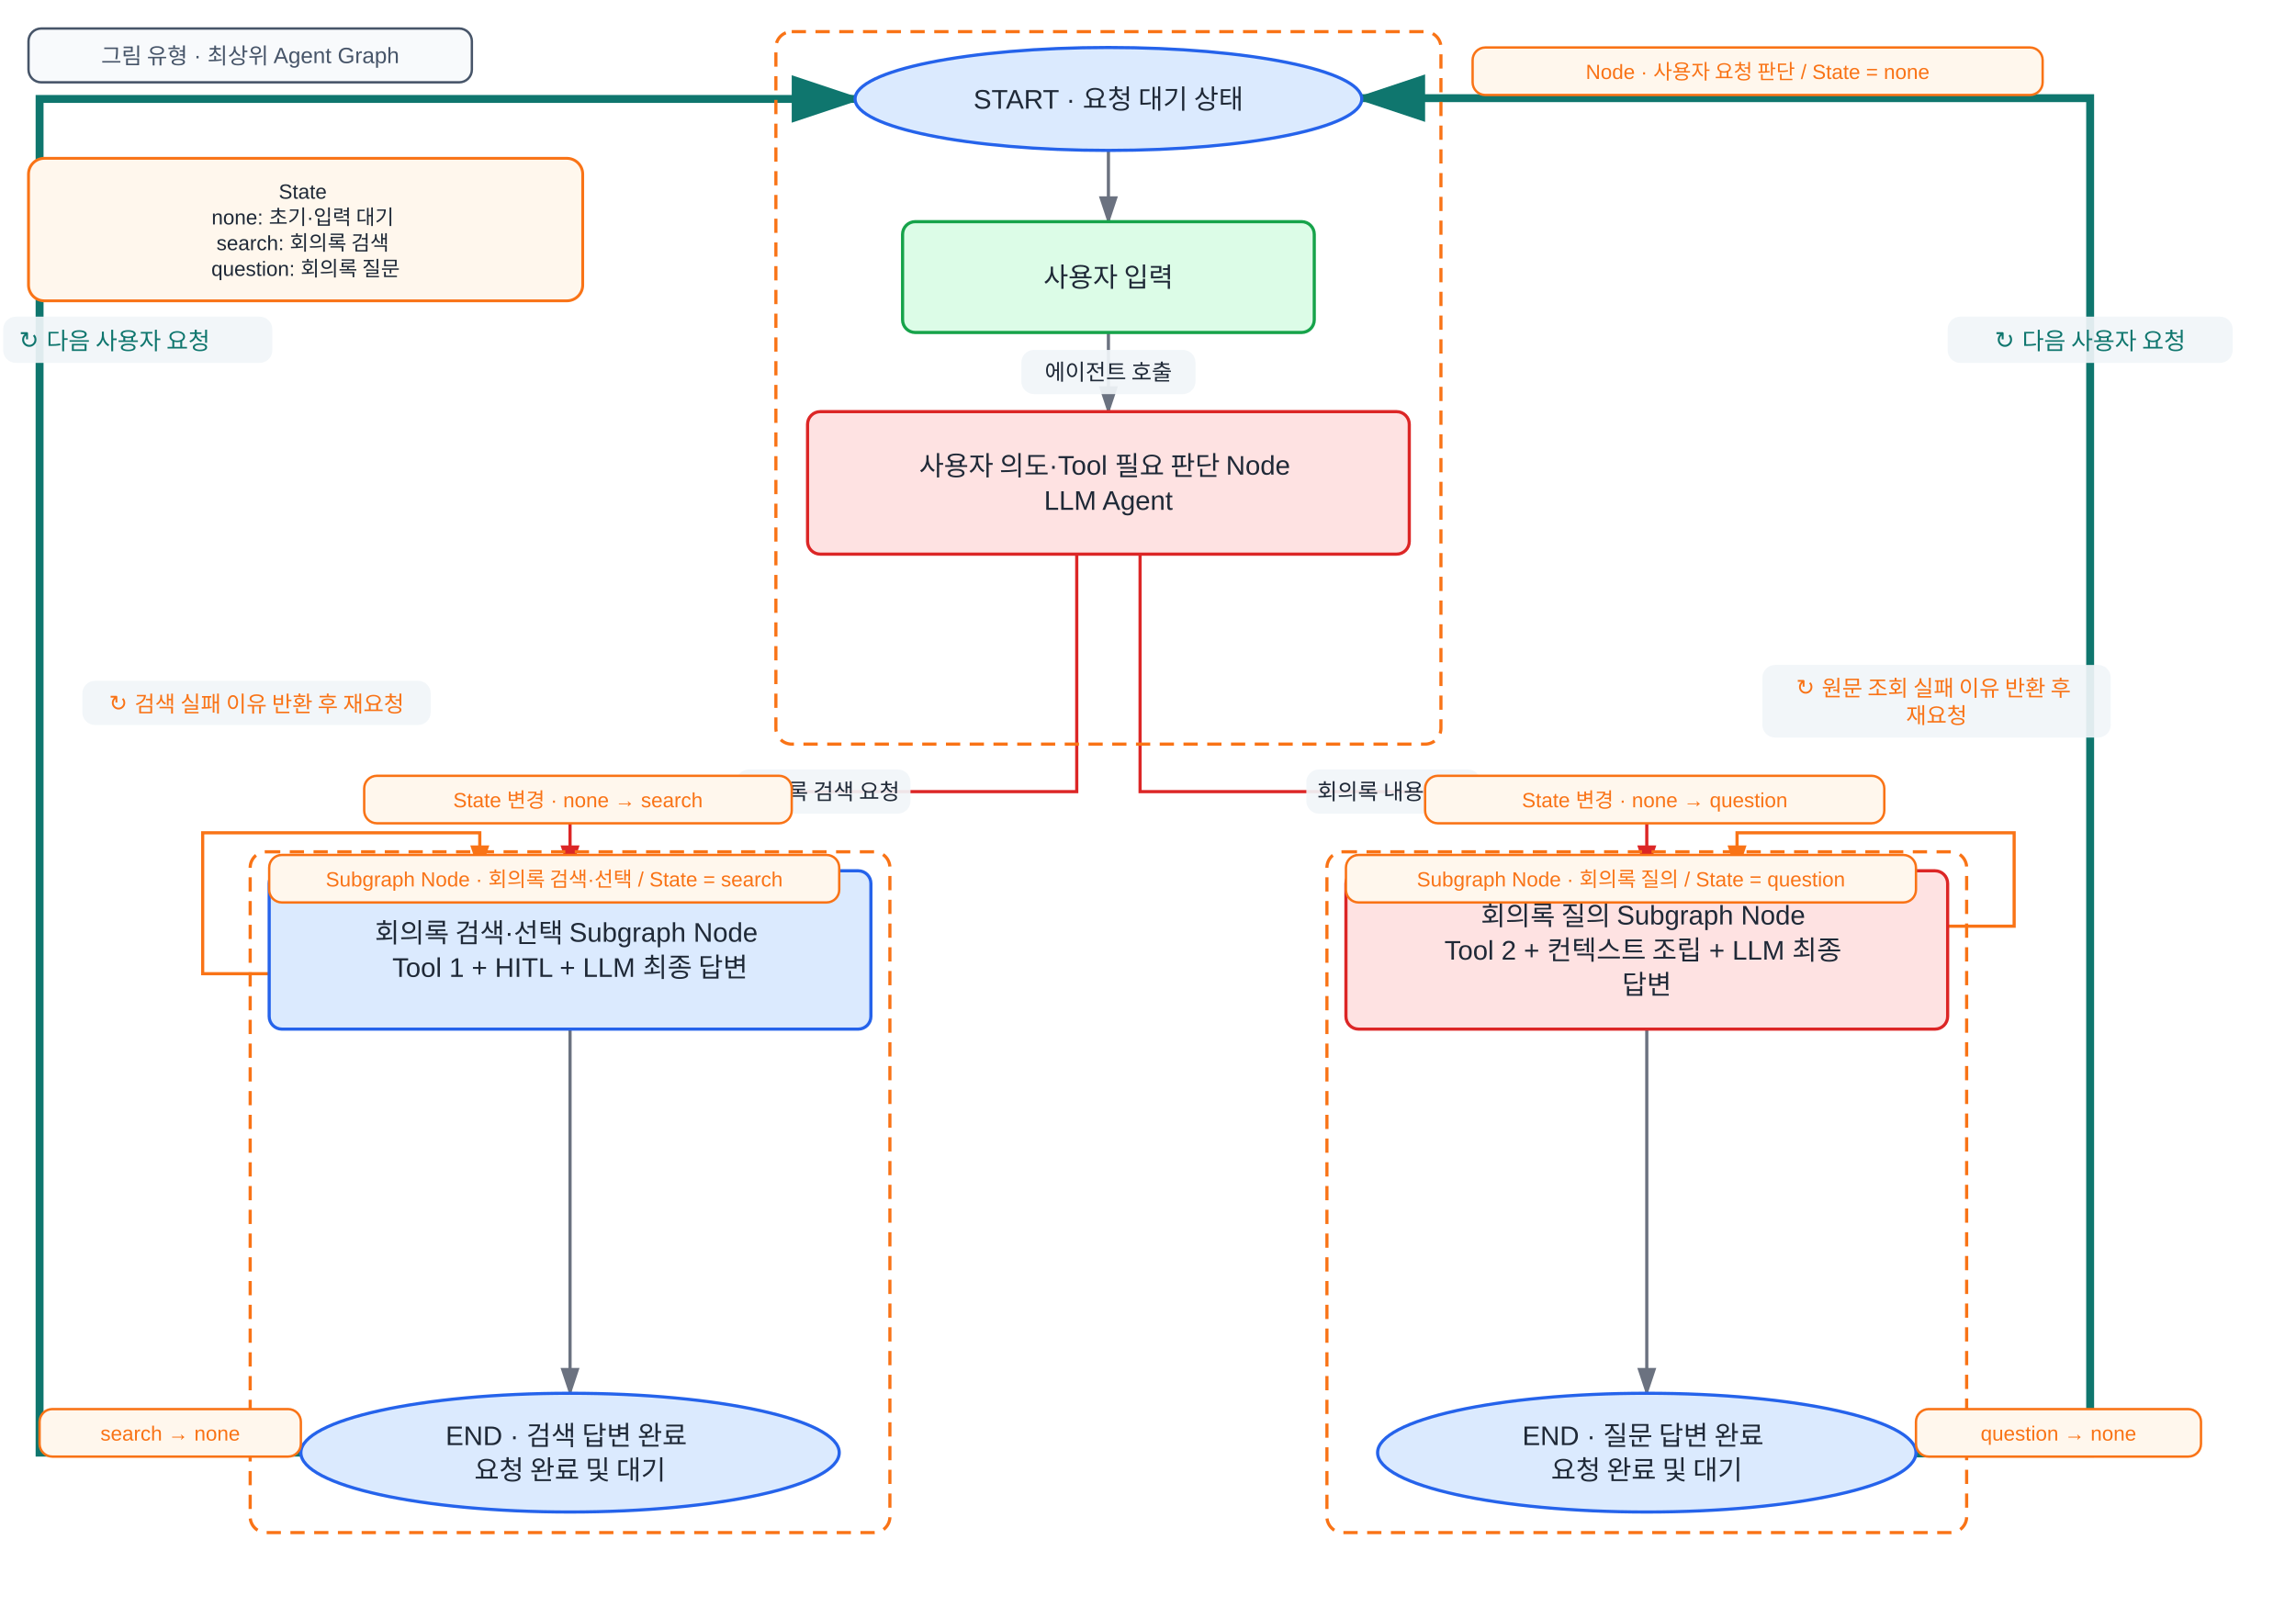
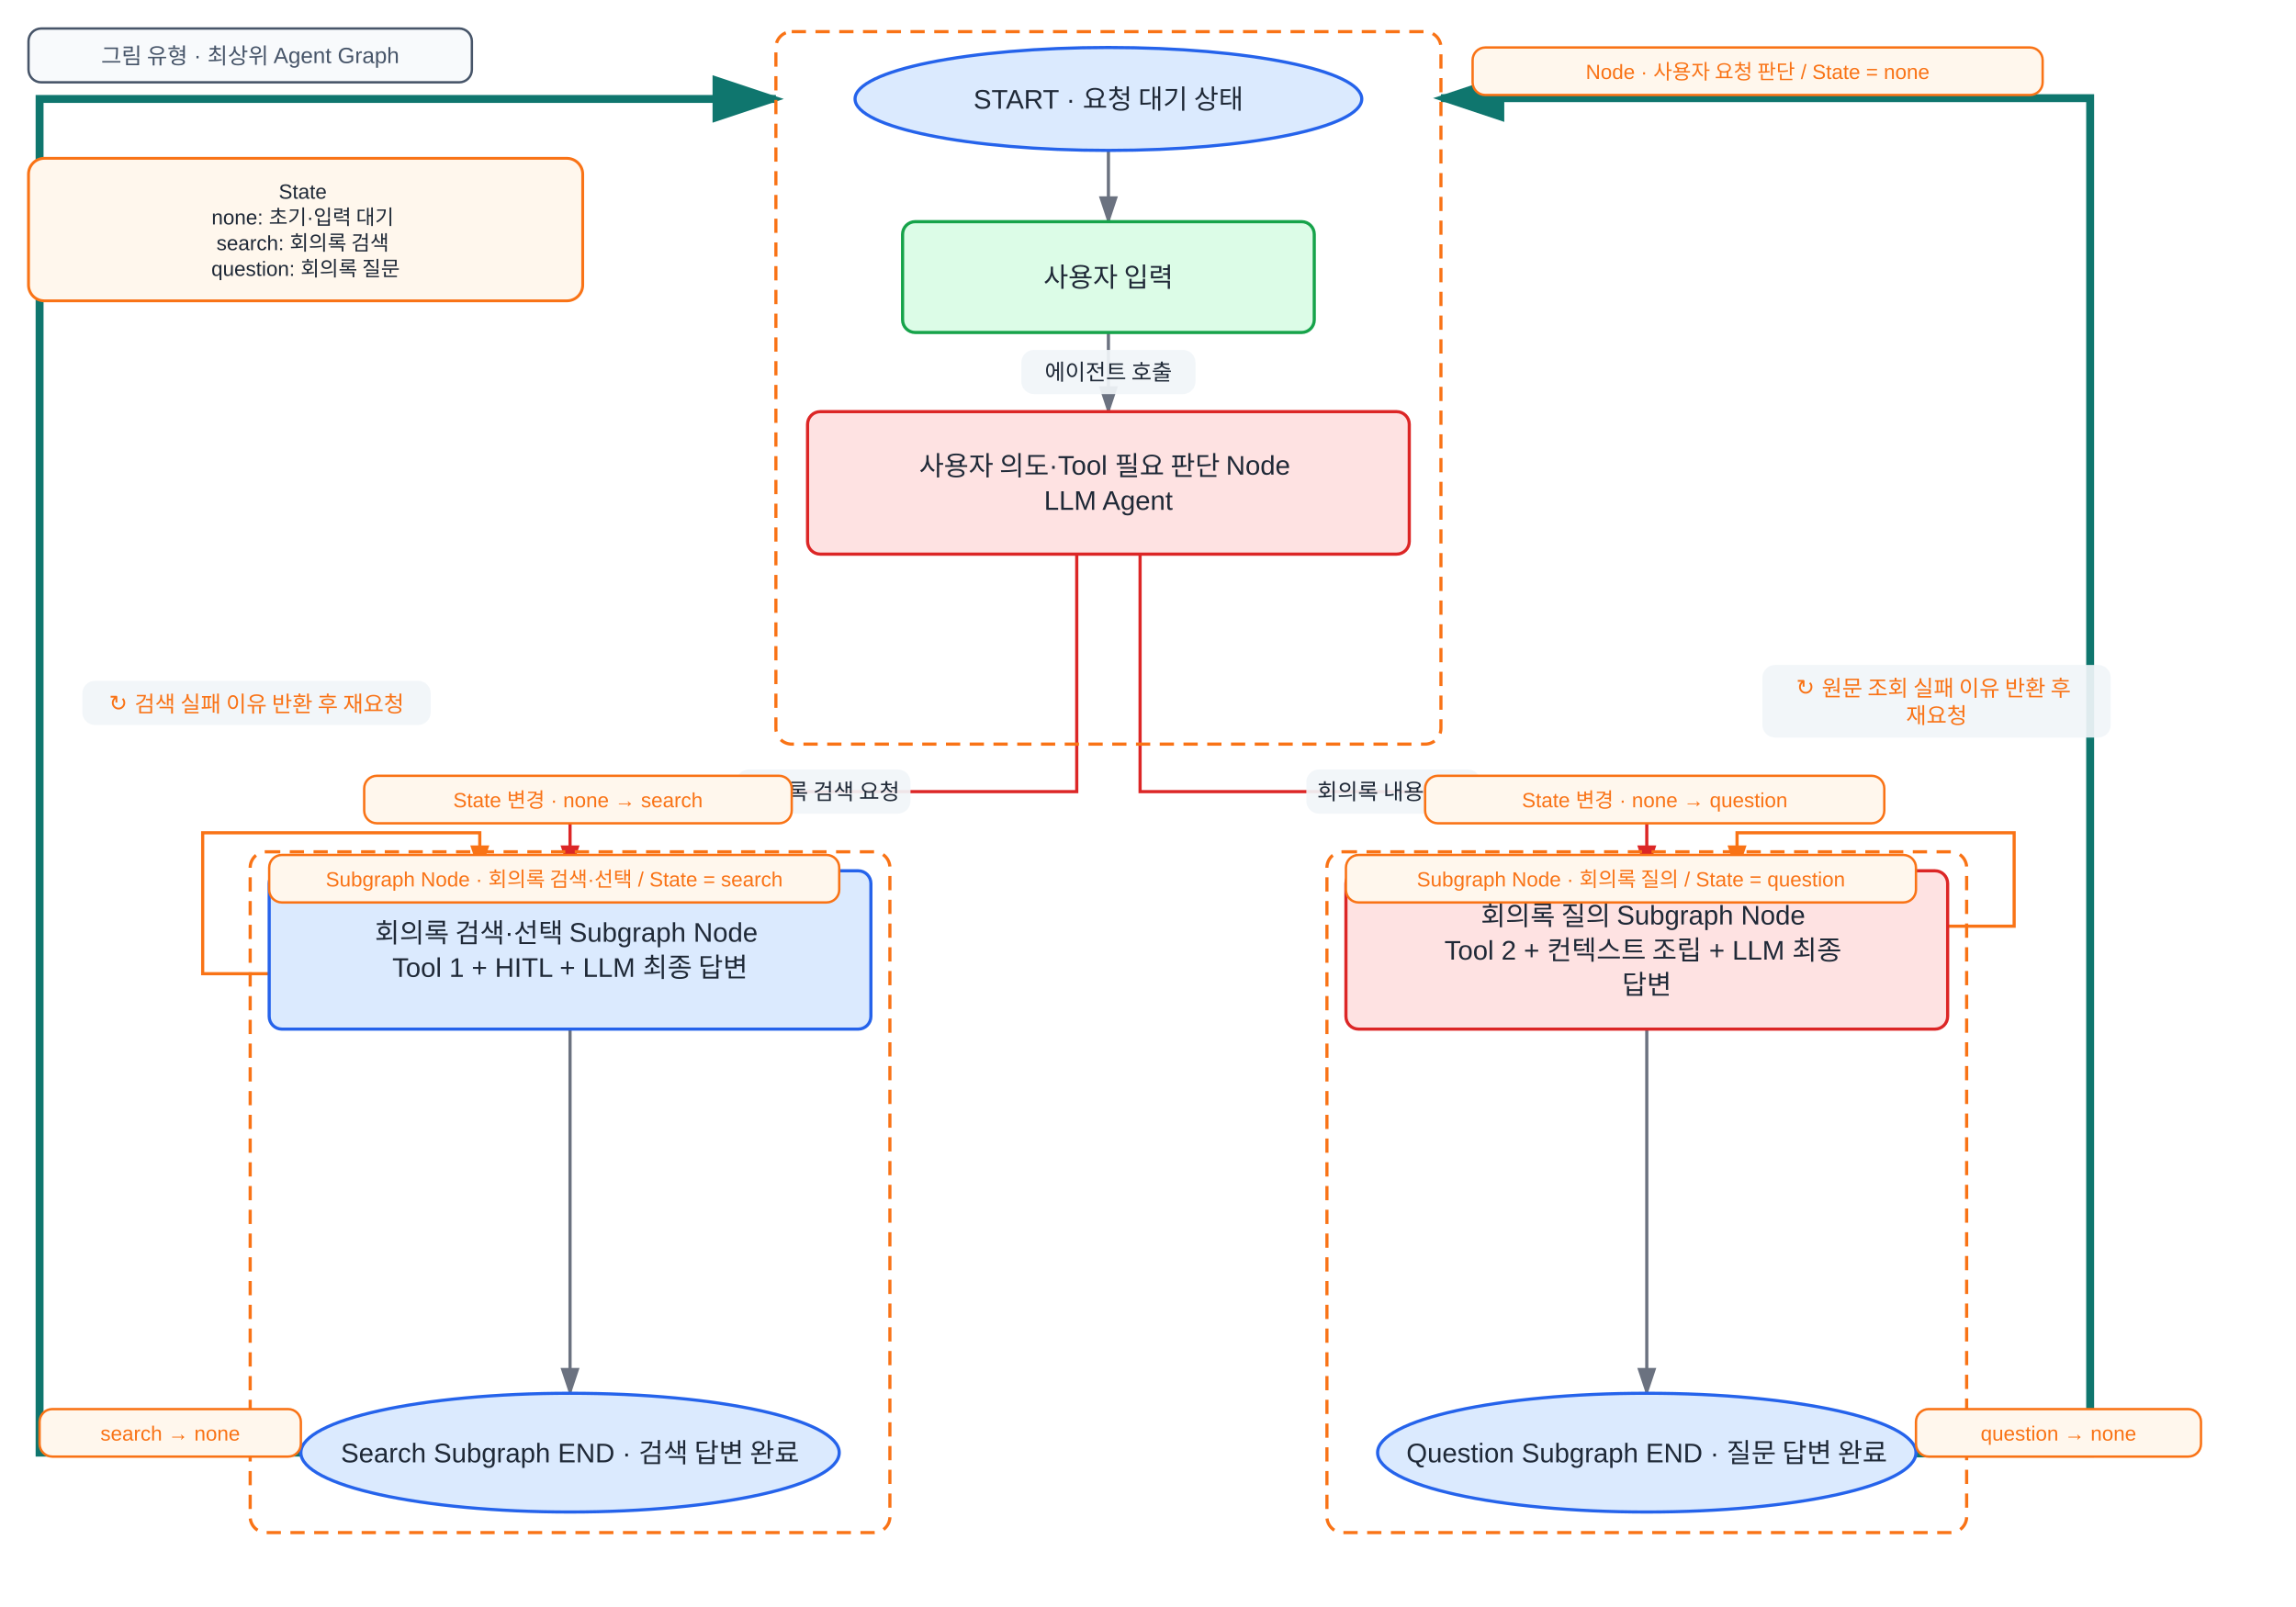
<svg xmlns="http://www.w3.org/2000/svg" width="1450" height="1015" viewBox="0 0 1450 1015">
  <defs>
    <marker id="a6b7280" markerWidth="10" markerHeight="10" refX="8" refY="3" orient="auto">
      <path d="M0 0L0 6L9 3z" fill="#6b7280" />
    </marker>
    <marker id="a2563eb" markerWidth="10" markerHeight="10" refX="8" refY="3" orient="auto">
      <path d="M0 0L0 6L9 3z" fill="#2563eb" />
    </marker>
    <marker id="adc2626" markerWidth="10" markerHeight="10" refX="8" refY="3" orient="auto">
      <path d="M0 0L0 6L9 3z" fill="#dc2626" />
    </marker>
    <marker id="a16a34a" markerWidth="10" markerHeight="10" refX="8" refY="3" orient="auto">
      <path d="M0 0L0 6L9 3z" fill="#16a34a" />
    </marker>
    <marker id="ad97706" markerWidth="10" markerHeight="10" refX="8" refY="3" orient="auto">
      <path d="M0 0L0 6L9 3z" fill="#d97706" />
    </marker>
    <marker id="af97316" markerWidth="10" markerHeight="10" refX="8" refY="3" orient="auto">
      <path d="M0 0L0 6L9 3z" fill="#f97316" />
    </marker>
    <marker id="a0f766e" markerWidth="10" markerHeight="10" refX="8" refY="3" orient="auto">
      <path d="M0 0L0 6L9 3z" fill="#0f766e" />
    </marker>
    <marker id="a475569" markerWidth="10" markerHeight="10" refX="8" refY="3" orient="auto">
      <path d="M0 0L0 6L9 3z" fill="#475569" />
    </marker>
    <marker id="a1f2937" markerWidth="10" markerHeight="10" refX="8" refY="3" orient="auto">
      <path d="M0 0L0 6L9 3z" fill="#1f2937" />
    </marker>
  </defs>
  <rect width="100%" height="100%" fill="white" />
  <polyline points="700,95.00 700,140.00" fill="none" stroke="#6b7280" stroke-width="2" marker-end="url(#a6b7280)" />
  <polyline points="700,210.00 700,260.00" fill="none" stroke="#6b7280" stroke-width="2" marker-end="url(#a6b7280)" />
  <polyline points="680,350.00 680,500.00 360,500.00 360,550.00" fill="none" stroke="#dc2626" stroke-width="2" marker-end="url(#adc2626)" />
  <polyline points="720,350.00 720,500.00 1040,500.00 1040,550.00" fill="none" stroke="#dc2626" stroke-width="2" marker-end="url(#adc2626)" />
  <polyline points="360,650.00 360,880.00" fill="none" stroke="#6b7280" stroke-width="2" marker-end="url(#a6b7280)" />
  <polyline points="1040,650.00 1040,880.00" fill="none" stroke="#6b7280" stroke-width="2" marker-end="url(#a6b7280)" />
  <polyline points="170,615.00 128,615.00 128,526.00 303,526.00 303,550.00" fill="none" stroke="#f97316" stroke-width="2" marker-end="url(#af97316)" />
  <polyline points="1230,585.00 1272,585.00 1272,526.00 1097,526.00 1097,550.00" fill="none" stroke="#f97316" stroke-width="2" marker-end="url(#af97316)" />
-   <polyline points="190,917.50 25,917.50 25,62.50 540,62.50" fill="none" stroke="#0f766e" stroke-width="5" marker-end="url(#a0f766e)" />
-   <polyline points="1210,918.00 1320,918.00 1320,62.00 860,62.00" fill="none" stroke="#0f766e" stroke-width="5" marker-end="url(#a0f766e)" />
+   <polyline points="190,917.50 25,917.50 25,62.50 490,62.50" fill="none" stroke="#0f766e" stroke-width="5" marker-end="url(#a0f766e)" />
+   <polyline points="1210,918.00 1320,918.00 1320,62.00 910,62.00" fill="none" stroke="#0f766e" stroke-width="5" marker-end="url(#a0f766e)" />
  <rect x="645" y="221.00" width="110" height="27.92" rx="8" fill="#f1f5f9" fill-opacity="0.92" stroke="transparent" stroke-width="1" />
  <rect x="465" y="486.00" width="110" height="27.92" rx="8" fill="#f1f5f9" fill-opacity="0.92" stroke="transparent" stroke-width="1" />
  <rect x="825" y="486.00" width="110" height="27.92" rx="8" fill="#f1f5f9" fill-opacity="0.92" stroke="transparent" stroke-width="1" />
  <rect x="52" y="430.00" width="220" height="27.92" rx="8" fill="#f1f5f9" fill-opacity="0.92" stroke="transparent" stroke-width="1" />
  <rect x="1113" y="420.00" width="220" height="45.84" rx="8" fill="#f1f5f9" fill-opacity="0.92" stroke="transparent" stroke-width="1" />
-   <rect x="2" y="200.00" width="170" height="29.20" rx="8" fill="#f1f5f9" fill-opacity="0.92" stroke="transparent" stroke-width="1" />
-   <rect x="1230" y="200.00" width="180" height="29.20" rx="8" fill="#f1f5f9" fill-opacity="0.92" stroke="transparent" stroke-width="1" />
  <ellipse cx="700" cy="62.50" rx="160" ry="32.50" fill="#dbeafe" stroke="#2563eb" stroke-width="2" />
  <rect x="570" y="140.00" width="260" height="70.00" rx="8" fill="#dcfce7" fill-opacity="1" stroke="#16a34a" stroke-width="2" />
  <rect x="510" y="260.00" width="380" height="90.00" rx="8" fill="#fee2e2" fill-opacity="1" stroke="#dc2626" stroke-width="2" />
  <rect x="170" y="550.00" width="380" height="100.00" rx="8" fill="#dbeafe" fill-opacity="1" stroke="#2563eb" stroke-width="2" />
  <rect x="850" y="550.00" width="380" height="100.00" rx="8" fill="#fee2e2" fill-opacity="1" stroke="#dc2626" stroke-width="2" />
  <ellipse cx="360" cy="917.50" rx="170" ry="37.50" fill="#dbeafe" stroke="#2563eb" stroke-width="2" />
  <ellipse cx="1040" cy="917.50" rx="170" ry="37.50" fill="#dbeafe" stroke="#2563eb" stroke-width="2" />
  <text x="700" y="68.62" text-anchor="middle" font-family="Arial,'Noto Sans KR',sans-serif" font-size="17" fill="#1f2937">
    <tspan x="700" dy="0">START · 요청 대기 상태</tspan>
  </text>
  <text x="700" y="181.12" text-anchor="middle" font-family="Arial,'Noto Sans KR',sans-serif" font-size="17" fill="#1f2937">
    <tspan x="700" dy="0">사용자 입력</tspan>
  </text>
  <text x="700" y="300.24" text-anchor="middle" font-family="Arial,'Noto Sans KR',sans-serif" font-size="17" fill="#1f2937">
    <tspan x="700" dy="0">사용자 의도·Tool 필요 판단 Node</tspan>
    <tspan x="700" dy="21.76">LLM Agent</tspan>
  </text>
  <text x="360" y="595.24" text-anchor="middle" font-family="Arial,'Noto Sans KR',sans-serif" font-size="17" fill="#1f2937">
    <tspan x="360" dy="0">회의록 검색·선택 Subgraph Node</tspan>
    <tspan x="360" dy="21.76">Tool 1 + HITL + LLM 최종 답변</tspan>
  </text>
  <text x="1040" y="584.36" text-anchor="middle" font-family="Arial,'Noto Sans KR',sans-serif" font-size="17" fill="#1f2937">
    <tspan x="1040" dy="0">회의록 질의 Subgraph Node</tspan>
    <tspan x="1040" dy="21.76">Tool 2 + 컨텍스트 조립 + LLM 최종</tspan>
    <tspan x="1040" dy="21.76">답변</tspan>
  </text>
-   <text x="360" y="912.74" text-anchor="middle" font-family="Arial,'Noto Sans KR',sans-serif" font-size="17" fill="#1f2937">
-     <tspan x="360" dy="0">END · 검색 답변 완료</tspan>
-     <tspan x="360" dy="21.76">요청 완료 및 대기</tspan>
+   <text x="360" y="923.62" text-anchor="middle" font-family="Arial,'Noto Sans KR',sans-serif" font-size="17" fill="#1f2937">
+     <tspan x="360" dy="0">Search Subgraph END · 검색 답변 완료</tspan>
  </text>
-   <text x="1040" y="912.74" text-anchor="middle" font-family="Arial,'Noto Sans KR',sans-serif" font-size="17" fill="#1f2937">
-     <tspan x="1040" dy="0">END · 질문 답변 완료</tspan>
-     <tspan x="1040" dy="21.76">요청 완료 및 대기</tspan>
+   <text x="1040" y="923.62" text-anchor="middle" font-family="Arial,'Noto Sans KR',sans-serif" font-size="17" fill="#1f2937">
+     <tspan x="1040" dy="0">Question Subgraph END · 질문 답변 완료</tspan>
  </text>
  <text x="700" y="240.00" text-anchor="middle" font-family="Arial,'Noto Sans KR',sans-serif" font-size="14" fill="#1f2937">
    <tspan x="700" dy="0">에이전트 호출</tspan>
  </text>
  <text x="520" y="505.00" text-anchor="middle" font-family="Arial,'Noto Sans KR',sans-serif" font-size="14" fill="#1f2937">
    <tspan x="520" dy="0">회의록 검색 요청</tspan>
  </text>
  <text x="880" y="505.00" text-anchor="middle" font-family="Arial,'Noto Sans KR',sans-serif" font-size="14" fill="#1f2937">
    <tspan x="880" dy="0">회의록 내용 질문</tspan>
  </text>
  <text x="162" y="449.00" text-anchor="middle" font-family="Arial,'Noto Sans KR',sans-serif" font-size="14" fill="#f97316">
    <tspan x="162" dy="0">↻ 검색 실패 이유 반환 후 재요청</tspan>
  </text>
  <text x="1223" y="439.00" text-anchor="middle" font-family="Arial,'Noto Sans KR',sans-serif" font-size="14" fill="#f97316">
    <tspan x="1223" dy="0">↻ 원문 조회 실패 이유 반환 후</tspan>
    <tspan x="1223" dy="17.92">재요청</tspan>
-   </text>
-   <text x="12" y="220.00" text-anchor="start" font-family="Arial,'Noto Sans KR',sans-serif" font-size="15" fill="#0f766e">
-     <tspan x="12" dy="0">↻ 다음 사용자 요청</tspan>
-   </text>
-   <text x="1320" y="220.00" text-anchor="middle" font-family="Arial,'Noto Sans KR',sans-serif" font-size="15" fill="#0f766e">
-     <tspan x="1320" dy="0">↻ 다음 사용자 요청</tspan>
  </text>
  <g id="ge-annotations">
    <rect x="18" y="18" width="280" height="34" rx="8" fill="#f8fafc" stroke="#475569" stroke-width="1.5" />
    <text x="158.00" y="40.25" text-anchor="middle" font-family="Arial,'Noto Sans KR',sans-serif" font-size="14" fill="#475569">
      <tspan x="158.00" dy="0">그림 유형 · 최상위 Agent Graph</tspan>
    </text>
    <rect x="490" y="20" width="420" height="450" rx="10" fill="none" stroke="#f97316" stroke-width="2" stroke-dasharray="9 6" />
    <rect x="930" y="30" width="360" height="30" rx="8" fill="#fff7ed" stroke="#f97316" stroke-width="1.5" />
    <text x="1110.00" y="49.88" text-anchor="middle" font-family="Arial,'Noto Sans KR',sans-serif" font-size="13" fill="#f97316">
      <tspan x="1110.00" dy="0">Node · 사용자 요청 판단 / State = none</tspan>
    </text>
    <rect x="158" y="538" width="404" height="430" rx="10" fill="none" stroke="#f97316" stroke-width="2" stroke-dasharray="9 6" />
    <rect x="170" y="540" width="360" height="30" rx="8" fill="#fff7ed" stroke="#f97316" stroke-width="1.5" />
    <text x="350.00" y="559.88" text-anchor="middle" font-family="Arial,'Noto Sans KR',sans-serif" font-size="13" fill="#f97316">
      <tspan x="350.00" dy="0">Subgraph Node · 회의록 검색·선택 / State = search</tspan>
    </text>
    <rect x="838" y="538" width="404" height="430" rx="10" fill="none" stroke="#f97316" stroke-width="2" stroke-dasharray="9 6" />
    <rect x="850" y="540" width="360" height="30" rx="8" fill="#fff7ed" stroke="#f97316" stroke-width="1.5" />
    <text x="1030.00" y="559.88" text-anchor="middle" font-family="Arial,'Noto Sans KR',sans-serif" font-size="13" fill="#f97316">
      <tspan x="1030.00" dy="0">Subgraph Node · 회의록 질의 / State = question</tspan>
    </text>
    <rect x="18" y="100" width="350" height="90" rx="10" fill="#fff7ed" stroke="#f97316" stroke-width="1.8" />
    <text x="193.00" y="125.50" text-anchor="middle" font-family="Arial,'Noto Sans KR',sans-serif" font-size="13" fill="#1f2937">
      <tspan x="193.00" dy="0">State</tspan>
      <tspan x="193.00" dy="16.25">none: 초기·입력 대기</tspan>
      <tspan x="193.00" dy="16.25">search: 회의록 검색</tspan>
      <tspan x="193.00" dy="16.25">question: 회의록 질문</tspan>
    </text>
    <rect x="230" y="490" width="270" height="30" rx="8" fill="#fff7ed" stroke="#f97316" stroke-width="1.5" />
    <text x="365.00" y="509.88" text-anchor="middle" font-family="Arial,'Noto Sans KR',sans-serif" font-size="13" fill="#f97316">
      <tspan x="365.00" dy="0">State 변경 · none → search</tspan>
    </text>
    <rect x="900" y="490" width="290" height="30" rx="8" fill="#fff7ed" stroke="#f97316" stroke-width="1.5" />
    <text x="1045.00" y="509.88" text-anchor="middle" font-family="Arial,'Noto Sans KR',sans-serif" font-size="13" fill="#f97316">
      <tspan x="1045.00" dy="0">State 변경 · none → question</tspan>
    </text>
    <rect x="25" y="890" width="165" height="30" rx="8" fill="#fff7ed" stroke="#f97316" stroke-width="1.5" />
    <text x="107.50" y="909.88" text-anchor="middle" font-family="Arial,'Noto Sans KR',sans-serif" font-size="13" fill="#f97316">
      <tspan x="107.50" dy="0">search → none</tspan>
    </text>
    <rect x="1210" y="890" width="180" height="30" rx="8" fill="#fff7ed" stroke="#f97316" stroke-width="1.5" />
    <text x="1300.00" y="909.88" text-anchor="middle" font-family="Arial,'Noto Sans KR',sans-serif" font-size="13" fill="#f97316">
      <tspan x="1300.00" dy="0">question → none</tspan>
    </text>
  </g>
</svg>
